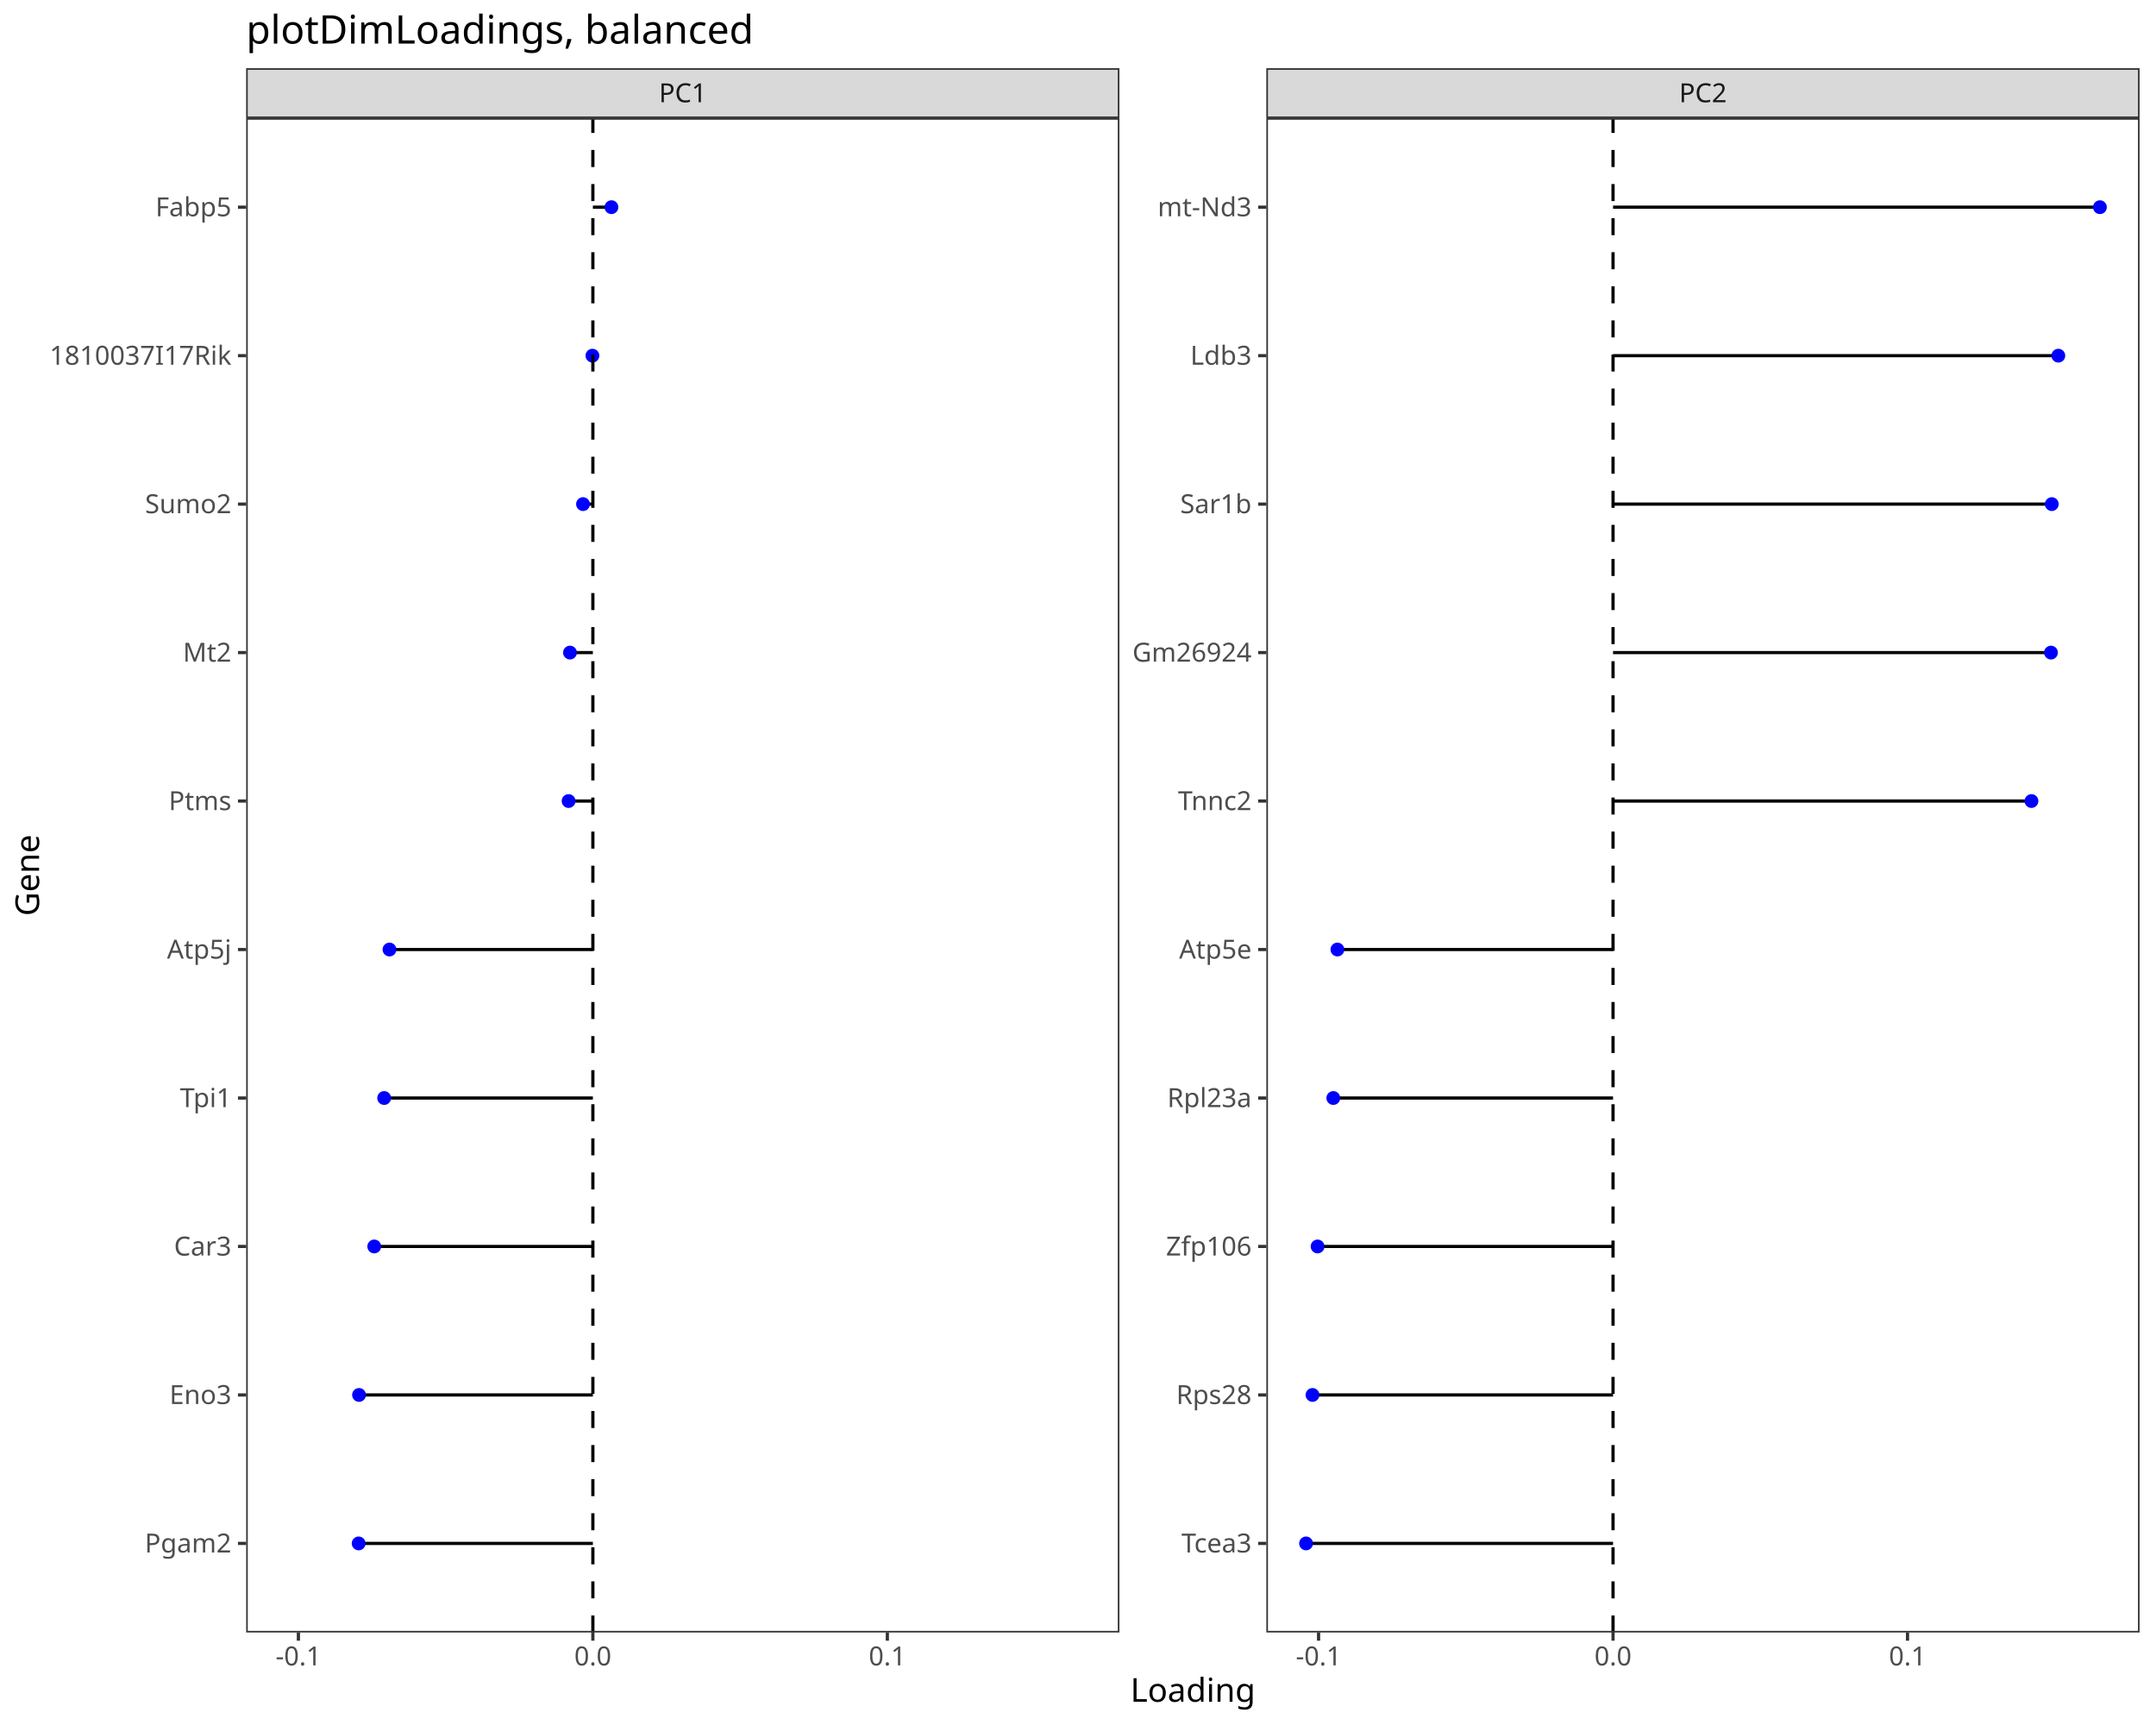
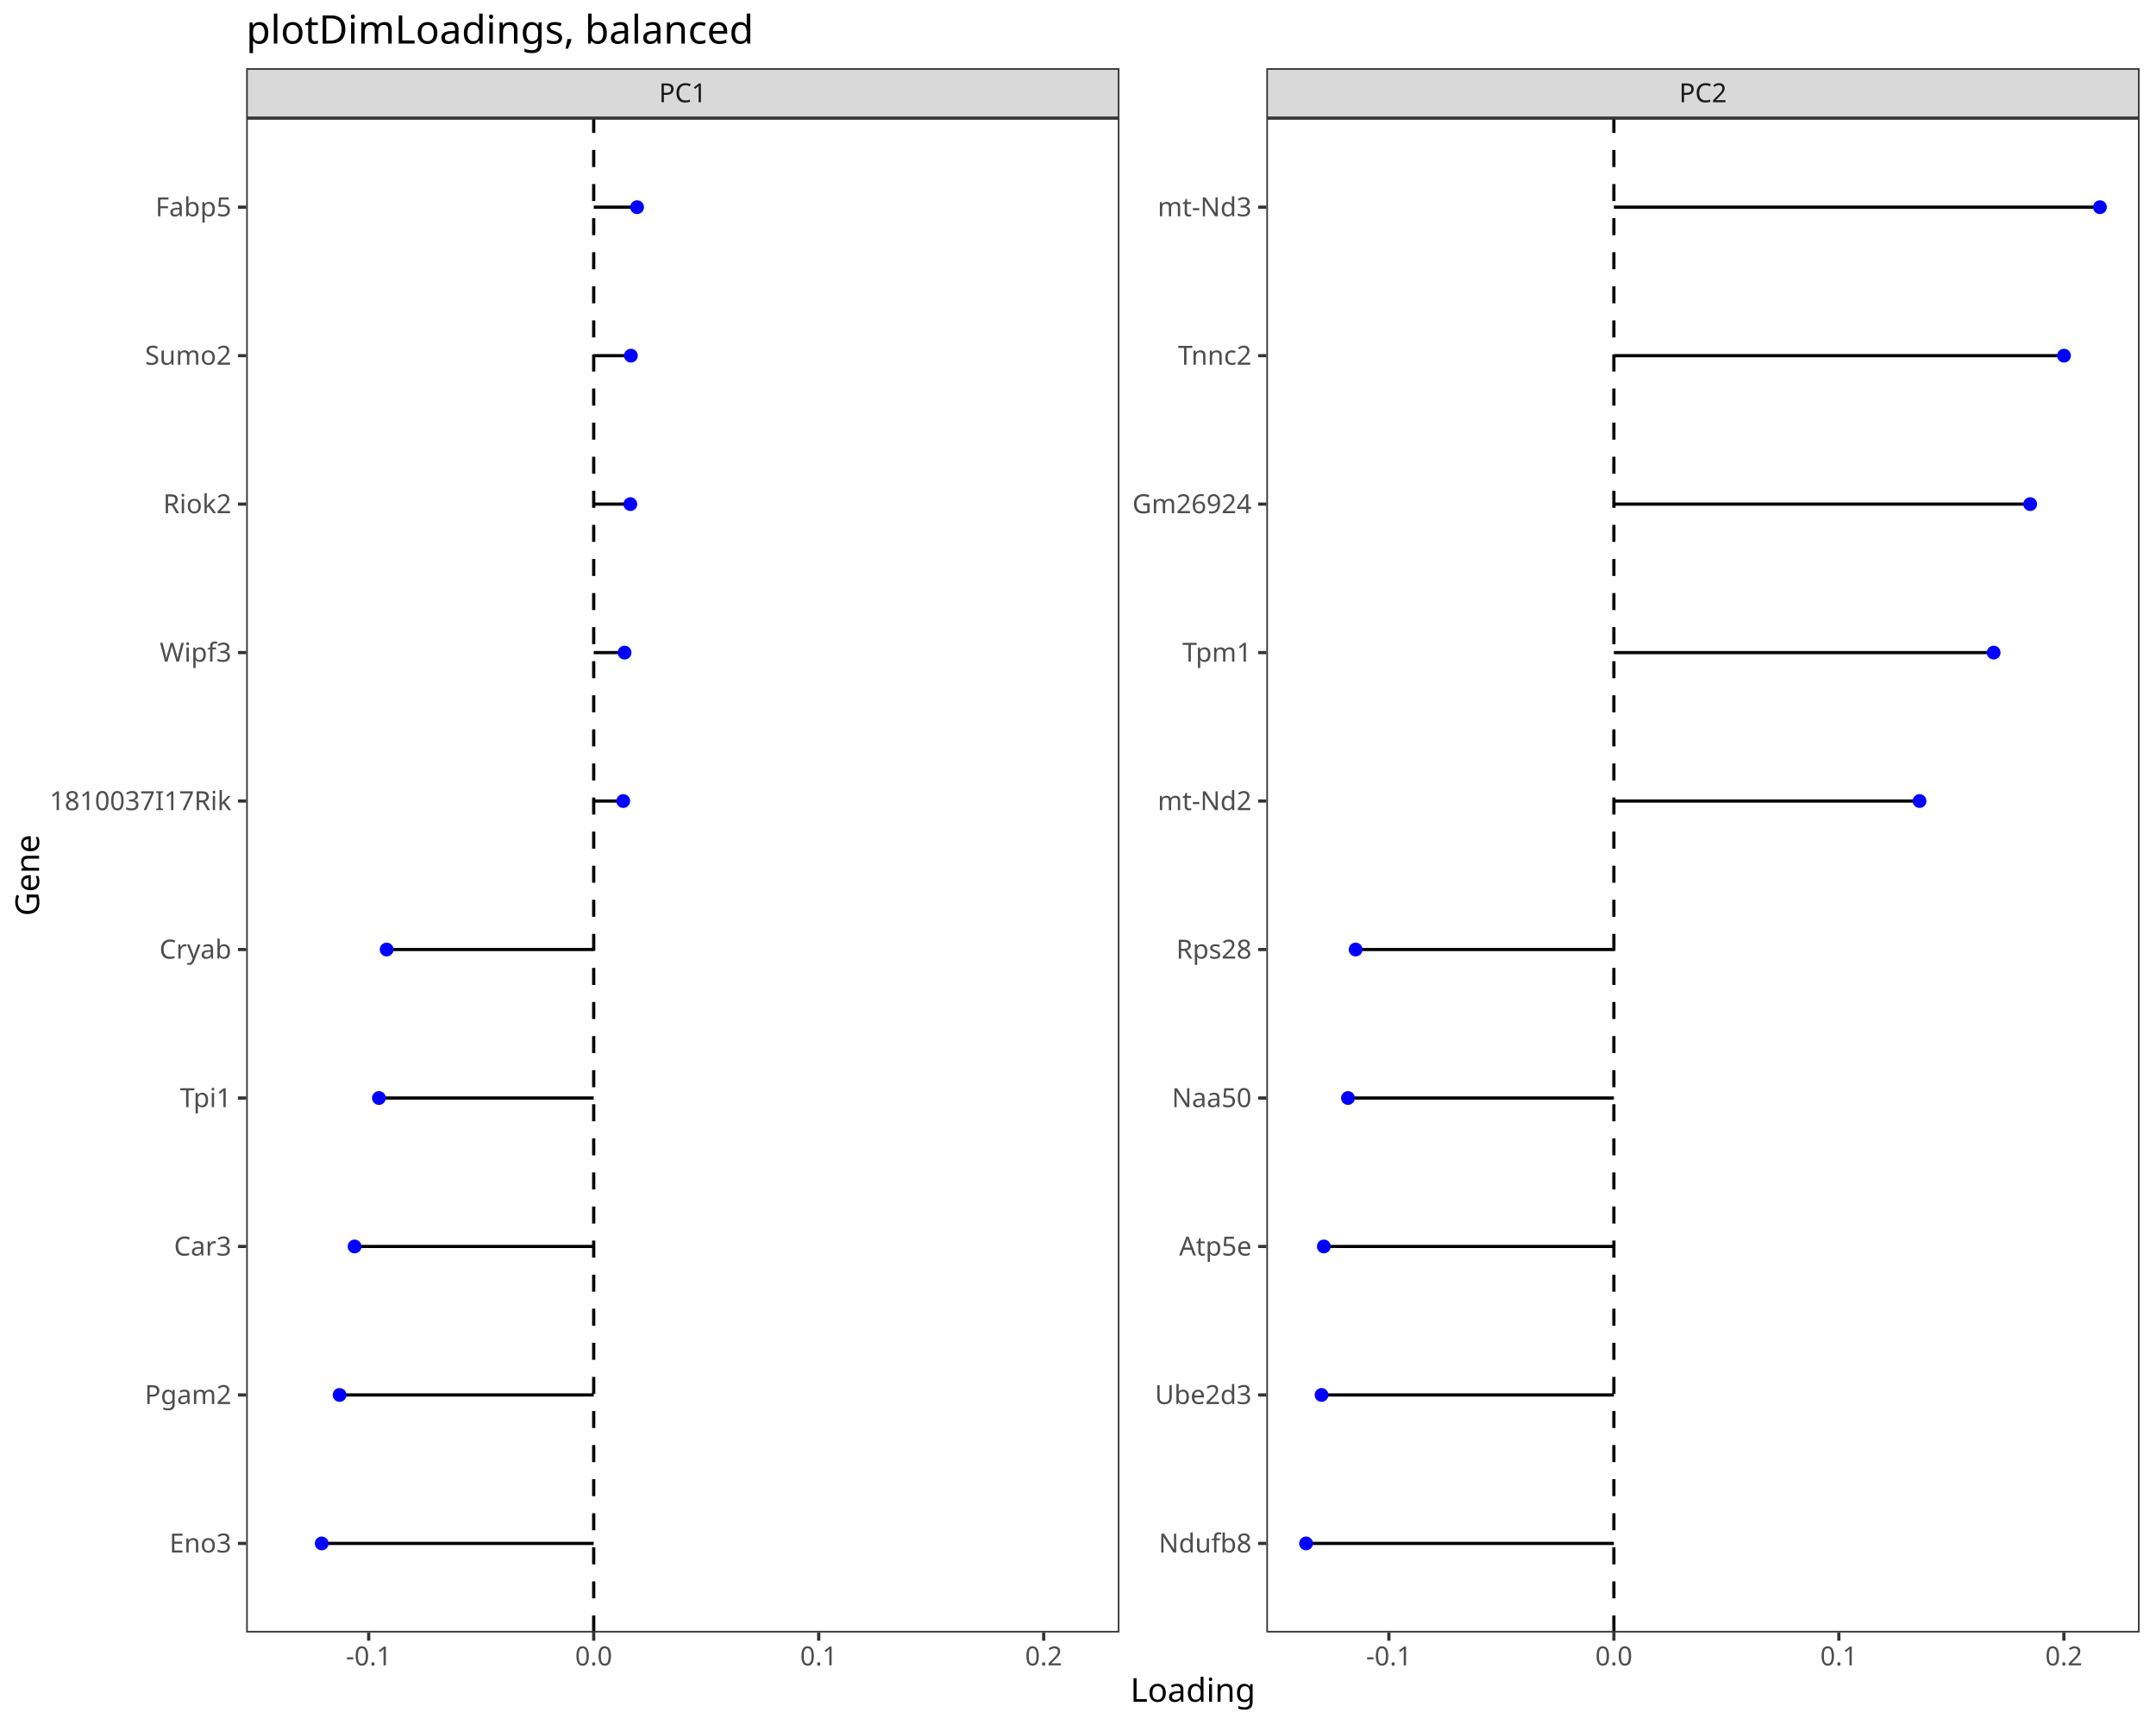
<svg xmlns="http://www.w3.org/2000/svg" class="svglite" data-engine-version="2.0" width="720.00pt" height="576.00pt" viewBox="0 0 720.00 576.00">
  <defs>
    <style type="text/css">
    .svglite line, .svglite polyline, .svglite polygon, .svglite path, .svglite rect, .svglite circle {
      fill: none;
      stroke: #000000;
      stroke-linecap: round;
      stroke-linejoin: round;
      stroke-miterlimit: 10.00;
    }
  </style>
  </defs>
  <rect width="100%" height="100%" style="stroke: none; fill: #FFFFFF;" />
  <defs>
    <clipPath id="cpMC4wMHw3MjAuMDB8MC4wMHw1NzYuMDA=">
      <rect x="0.00" y="0.00" width="720.00" height="576.00" />
    </clipPath>
  </defs>
  <g clip-path="url(#cpMC4wMHw3MjAuMDB8MC4wMHw1NzYuMDA=)">
    <rect x="0.00" y="0.00" width="720.00" height="576.00" style="stroke-width: 1.07; stroke: #FFFFFF; fill: #FFFFFF;" />
  </g>
  <defs>
    <clipPath id="cpODIuMjF8MzczLjgzfDM5LjQzfDU0NS4xMQ==">
      <rect x="82.21" y="39.43" width="291.62" height="505.68" />
    </clipPath>
  </defs>
  <g clip-path="url(#cpODIuMjF8MzczLjgzfDM5LjQzfDU0NS4xMQ==)">
    <rect x="82.21" y="39.43" width="291.62" height="505.68" style="stroke-width: 1.07; stroke: none; fill: #FFFFFF;" />
-     <line x1="204.19" y1="69.18" x2="197.99" y2="69.18" style="stroke-width: 1.07; stroke-linecap: butt;" />
-     <line x1="197.84" y1="118.76" x2="197.99" y2="118.76" style="stroke-width: 1.07; stroke-linecap: butt;" />
-     <line x1="194.70" y1="168.33" x2="197.99" y2="168.33" style="stroke-width: 1.07; stroke-linecap: butt;" />
-     <line x1="190.35" y1="217.91" x2="197.99" y2="217.91" style="stroke-width: 1.07; stroke-linecap: butt;" />
-     <line x1="189.88" y1="267.48" x2="197.99" y2="267.48" style="stroke-width: 1.07; stroke-linecap: butt;" />
-     <line x1="119.77" y1="515.37" x2="197.99" y2="515.37" style="stroke-width: 1.07; stroke-linecap: butt;" />
-     <line x1="119.90" y1="465.79" x2="197.99" y2="465.79" style="stroke-width: 1.07; stroke-linecap: butt;" />
-     <line x1="124.98" y1="416.21" x2="197.99" y2="416.21" style="stroke-width: 1.07; stroke-linecap: butt;" />
-     <line x1="128.29" y1="366.64" x2="197.99" y2="366.64" style="stroke-width: 1.07; stroke-linecap: butt;" />
-     <line x1="130.07" y1="317.06" x2="197.99" y2="317.06" style="stroke-width: 1.07; stroke-linecap: butt;" />
-     <circle cx="204.19" cy="69.18" r="1.95" style="stroke-width: 0.71; stroke: #0000FF; fill: #0000FF;" />
-     <circle cx="197.84" cy="118.76" r="1.95" style="stroke-width: 0.71; stroke: #0000FF; fill: #0000FF;" />
-     <circle cx="194.70" cy="168.33" r="1.95" style="stroke-width: 0.71; stroke: #0000FF; fill: #0000FF;" />
-     <circle cx="190.35" cy="217.91" r="1.95" style="stroke-width: 0.71; stroke: #0000FF; fill: #0000FF;" />
-     <circle cx="189.88" cy="267.48" r="1.95" style="stroke-width: 0.71; stroke: #0000FF; fill: #0000FF;" />
-     <circle cx="119.77" cy="515.37" r="1.95" style="stroke-width: 0.71; stroke: #0000FF; fill: #0000FF;" />
-     <circle cx="119.90" cy="465.79" r="1.95" style="stroke-width: 0.71; stroke: #0000FF; fill: #0000FF;" />
-     <circle cx="124.98" cy="416.21" r="1.95" style="stroke-width: 0.71; stroke: #0000FF; fill: #0000FF;" />
-     <circle cx="128.29" cy="366.64" r="1.95" style="stroke-width: 0.71; stroke: #0000FF; fill: #0000FF;" />
-     <circle cx="130.07" cy="317.06" r="1.95" style="stroke-width: 0.71; stroke: #0000FF; fill: #0000FF;" />
-     <line x1="197.99" y1="545.11" x2="197.99" y2="39.43" style="stroke-width: 1.07; stroke-dasharray: 5.69,5.69; stroke-linecap: butt;" />
+     <line x1="212.75" y1="69.18" x2="198.27" y2="69.18" style="stroke-width: 1.07; stroke-linecap: butt;" />
+     <line x1="210.69" y1="118.76" x2="198.27" y2="118.76" style="stroke-width: 1.07; stroke-linecap: butt;" />
+     <line x1="210.50" y1="168.33" x2="198.27" y2="168.33" style="stroke-width: 1.07; stroke-linecap: butt;" />
+     <line x1="208.58" y1="217.91" x2="198.27" y2="217.91" style="stroke-width: 1.07; stroke-linecap: butt;" />
+     <line x1="208.13" y1="267.48" x2="198.27" y2="267.48" style="stroke-width: 1.07; stroke-linecap: butt;" />
+     <line x1="107.44" y1="515.37" x2="198.27" y2="515.37" style="stroke-width: 1.07; stroke-linecap: butt;" />
+     <line x1="113.41" y1="465.79" x2="198.27" y2="465.79" style="stroke-width: 1.07; stroke-linecap: butt;" />
+     <line x1="118.42" y1="416.21" x2="198.27" y2="416.21" style="stroke-width: 1.07; stroke-linecap: butt;" />
+     <line x1="126.54" y1="366.64" x2="198.27" y2="366.64" style="stroke-width: 1.07; stroke-linecap: butt;" />
+     <line x1="129.12" y1="317.06" x2="198.27" y2="317.06" style="stroke-width: 1.07; stroke-linecap: butt;" />
+     <circle cx="212.75" cy="69.18" r="1.95" style="stroke-width: 0.71; stroke: #0000FF; fill: #0000FF;" />
+     <circle cx="210.69" cy="118.76" r="1.95" style="stroke-width: 0.71; stroke: #0000FF; fill: #0000FF;" />
+     <circle cx="210.50" cy="168.33" r="1.95" style="stroke-width: 0.71; stroke: #0000FF; fill: #0000FF;" />
+     <circle cx="208.58" cy="217.91" r="1.95" style="stroke-width: 0.71; stroke: #0000FF; fill: #0000FF;" />
+     <circle cx="208.13" cy="267.48" r="1.95" style="stroke-width: 0.71; stroke: #0000FF; fill: #0000FF;" />
+     <circle cx="107.44" cy="515.37" r="1.95" style="stroke-width: 0.71; stroke: #0000FF; fill: #0000FF;" />
+     <circle cx="113.41" cy="465.79" r="1.95" style="stroke-width: 0.71; stroke: #0000FF; fill: #0000FF;" />
+     <circle cx="118.42" cy="416.21" r="1.95" style="stroke-width: 0.71; stroke: #0000FF; fill: #0000FF;" />
+     <circle cx="126.54" cy="366.64" r="1.95" style="stroke-width: 0.71; stroke: #0000FF; fill: #0000FF;" />
+     <circle cx="129.12" cy="317.06" r="1.95" style="stroke-width: 0.71; stroke: #0000FF; fill: #0000FF;" />
+     <line x1="198.27" y1="545.11" x2="198.27" y2="39.43" style="stroke-width: 1.07; stroke-dasharray: 5.69,5.69; stroke-linecap: butt;" />
    <rect x="82.21" y="39.43" width="291.62" height="505.68" style="stroke-width: 1.07; stroke: #333333;" />
  </g>
  <g clip-path="url(#cpMC4wMHw3MjAuMDB8MC4wMHw1NzYuMDA=)">
</g>
  <defs>
    <clipPath id="cpNDIyLjkwfDcxNC41MnwzOS40M3w1NDUuMTE=">
      <rect x="422.90" y="39.43" width="291.62" height="505.68" />
    </clipPath>
  </defs>
  <g clip-path="url(#cpNDIyLjkwfDcxNC41MnwzOS40M3w1NDUuMTE=)">
    <rect x="422.90" y="39.43" width="291.62" height="505.68" style="stroke-width: 1.07; stroke: none; fill: #FFFFFF;" />
-     <line x1="701.27" y1="69.18" x2="538.68" y2="69.18" style="stroke-width: 1.07; stroke-linecap: butt;" />
-     <line x1="687.38" y1="118.76" x2="538.68" y2="118.76" style="stroke-width: 1.07; stroke-linecap: butt;" />
-     <line x1="685.20" y1="168.33" x2="538.68" y2="168.33" style="stroke-width: 1.07; stroke-linecap: butt;" />
-     <line x1="684.93" y1="217.91" x2="538.68" y2="217.91" style="stroke-width: 1.07; stroke-linecap: butt;" />
-     <line x1="678.41" y1="267.48" x2="538.68" y2="267.48" style="stroke-width: 1.07; stroke-linecap: butt;" />
-     <line x1="436.16" y1="515.37" x2="538.68" y2="515.37" style="stroke-width: 1.07; stroke-linecap: butt;" />
-     <line x1="438.31" y1="465.79" x2="538.68" y2="465.79" style="stroke-width: 1.07; stroke-linecap: butt;" />
-     <line x1="440.01" y1="416.21" x2="538.68" y2="416.21" style="stroke-width: 1.07; stroke-linecap: butt;" />
-     <line x1="445.26" y1="366.64" x2="538.68" y2="366.64" style="stroke-width: 1.07; stroke-linecap: butt;" />
-     <line x1="446.63" y1="317.06" x2="538.68" y2="317.06" style="stroke-width: 1.07; stroke-linecap: butt;" />
+     <line x1="701.27" y1="69.18" x2="538.96" y2="69.18" style="stroke-width: 1.07; stroke-linecap: butt;" />
+     <line x1="689.27" y1="118.76" x2="538.96" y2="118.76" style="stroke-width: 1.07; stroke-linecap: butt;" />
+     <line x1="677.99" y1="168.33" x2="538.96" y2="168.33" style="stroke-width: 1.07; stroke-linecap: butt;" />
+     <line x1="665.78" y1="217.91" x2="538.96" y2="217.91" style="stroke-width: 1.07; stroke-linecap: butt;" />
+     <line x1="641.03" y1="267.48" x2="538.96" y2="267.48" style="stroke-width: 1.07; stroke-linecap: butt;" />
+     <line x1="436.16" y1="515.37" x2="538.96" y2="515.37" style="stroke-width: 1.07; stroke-linecap: butt;" />
+     <line x1="441.33" y1="465.79" x2="538.96" y2="465.79" style="stroke-width: 1.07; stroke-linecap: butt;" />
+     <line x1="442.10" y1="416.21" x2="538.96" y2="416.21" style="stroke-width: 1.07; stroke-linecap: butt;" />
+     <line x1="450.16" y1="366.64" x2="538.96" y2="366.64" style="stroke-width: 1.07; stroke-linecap: butt;" />
+     <line x1="452.71" y1="317.06" x2="538.96" y2="317.06" style="stroke-width: 1.07; stroke-linecap: butt;" />
    <circle cx="701.27" cy="69.18" r="1.95" style="stroke-width: 0.71; stroke: #0000FF; fill: #0000FF;" />
-     <circle cx="687.38" cy="118.76" r="1.95" style="stroke-width: 0.71; stroke: #0000FF; fill: #0000FF;" />
-     <circle cx="685.20" cy="168.33" r="1.95" style="stroke-width: 0.71; stroke: #0000FF; fill: #0000FF;" />
-     <circle cx="684.93" cy="217.91" r="1.95" style="stroke-width: 0.71; stroke: #0000FF; fill: #0000FF;" />
-     <circle cx="678.41" cy="267.48" r="1.95" style="stroke-width: 0.71; stroke: #0000FF; fill: #0000FF;" />
+     <circle cx="689.27" cy="118.76" r="1.95" style="stroke-width: 0.71; stroke: #0000FF; fill: #0000FF;" />
+     <circle cx="677.99" cy="168.33" r="1.95" style="stroke-width: 0.71; stroke: #0000FF; fill: #0000FF;" />
+     <circle cx="665.78" cy="217.91" r="1.95" style="stroke-width: 0.71; stroke: #0000FF; fill: #0000FF;" />
+     <circle cx="641.03" cy="267.48" r="1.95" style="stroke-width: 0.71; stroke: #0000FF; fill: #0000FF;" />
    <circle cx="436.16" cy="515.37" r="1.95" style="stroke-width: 0.71; stroke: #0000FF; fill: #0000FF;" />
-     <circle cx="438.31" cy="465.79" r="1.95" style="stroke-width: 0.71; stroke: #0000FF; fill: #0000FF;" />
-     <circle cx="440.01" cy="416.21" r="1.95" style="stroke-width: 0.71; stroke: #0000FF; fill: #0000FF;" />
-     <circle cx="445.26" cy="366.64" r="1.95" style="stroke-width: 0.71; stroke: #0000FF; fill: #0000FF;" />
-     <circle cx="446.63" cy="317.06" r="1.95" style="stroke-width: 0.71; stroke: #0000FF; fill: #0000FF;" />
-     <line x1="538.68" y1="545.11" x2="538.68" y2="39.43" style="stroke-width: 1.07; stroke-dasharray: 5.69,5.69; stroke-linecap: butt;" />
+     <circle cx="441.33" cy="465.79" r="1.95" style="stroke-width: 0.71; stroke: #0000FF; fill: #0000FF;" />
+     <circle cx="442.10" cy="416.21" r="1.95" style="stroke-width: 0.71; stroke: #0000FF; fill: #0000FF;" />
+     <circle cx="450.16" cy="366.64" r="1.95" style="stroke-width: 0.71; stroke: #0000FF; fill: #0000FF;" />
+     <circle cx="452.71" cy="317.06" r="1.95" style="stroke-width: 0.71; stroke: #0000FF; fill: #0000FF;" />
+     <line x1="538.96" y1="545.11" x2="538.96" y2="39.43" style="stroke-width: 1.07; stroke-dasharray: 5.69,5.69; stroke-linecap: butt;" />
    <rect x="422.90" y="39.43" width="291.62" height="505.68" style="stroke-width: 1.07; stroke: #333333;" />
  </g>
  <g clip-path="url(#cpMC4wMHw3MjAuMDB8MC4wMHw1NzYuMDA=)">
</g>
  <defs>
    <clipPath id="cpODIuMjF8MzczLjgzfDIyLjc4fDM5LjQz">
      <rect x="82.21" y="22.78" width="291.62" height="16.65" />
    </clipPath>
  </defs>
  <g clip-path="url(#cpODIuMjF8MzczLjgzfDIyLjc4fDM5LjQz)">
    <rect x="82.21" y="22.78" width="291.62" height="16.65" style="stroke-width: 1.07; stroke: #333333; fill: #D9D9D9;" />
    <text x="228.02" y="34.14" text-anchor="middle" style="font-size: 8.80px; fill: #1A1A1A; font-family: sans;" textLength="17.12px" lengthAdjust="spacingAndGlyphs">PC1</text>
  </g>
  <g clip-path="url(#cpMC4wMHw3MjAuMDB8MC4wMHw1NzYuMDA=)">
</g>
  <defs>
    <clipPath id="cpNDIyLjkwfDcxNC41MnwyMi43OHwzOS40Mw==">
      <rect x="422.90" y="22.78" width="291.62" height="16.65" />
    </clipPath>
  </defs>
  <g clip-path="url(#cpNDIyLjkwfDcxNC41MnwyMi43OHwzOS40Mw==)">
    <rect x="422.90" y="22.78" width="291.62" height="16.65" style="stroke-width: 1.07; stroke: #333333; fill: #D9D9D9;" />
    <text x="568.71" y="34.14" text-anchor="middle" style="font-size: 8.80px; fill: #1A1A1A; font-family: sans;" textLength="17.12px" lengthAdjust="spacingAndGlyphs">PC2</text>
  </g>
  <g clip-path="url(#cpMC4wMHw3MjAuMDB8MC4wMHw1NzYuMDA=)">
-     <polyline points="99.65,547.85 99.65,545.11 " style="stroke-width: 1.07; stroke: #333333; stroke-linecap: butt;" />
-     <polyline points="197.99,547.85 197.99,545.11 " style="stroke-width: 1.07; stroke: #333333; stroke-linecap: butt;" />
-     <polyline points="296.33,547.85 296.33,545.11 " style="stroke-width: 1.07; stroke: #333333; stroke-linecap: butt;" />
-     <text x="99.65" y="556.10" text-anchor="middle" style="font-size: 8.80px; fill: #4D4D4D; font-family: sans;" textLength="15.16px" lengthAdjust="spacingAndGlyphs">-0.1</text>
-     <text x="197.99" y="556.10" text-anchor="middle" style="font-size: 8.80px; fill: #4D4D4D; font-family: sans;" textLength="12.23px" lengthAdjust="spacingAndGlyphs">0.0</text>
-     <text x="296.33" y="556.10" text-anchor="middle" style="font-size: 8.80px; fill: #4D4D4D; font-family: sans;" textLength="12.23px" lengthAdjust="spacingAndGlyphs">0.1</text>
-     <polyline points="440.34,547.85 440.34,545.11 " style="stroke-width: 1.07; stroke: #333333; stroke-linecap: butt;" />
-     <polyline points="538.68,547.85 538.68,545.11 " style="stroke-width: 1.07; stroke: #333333; stroke-linecap: butt;" />
-     <polyline points="637.02,547.85 637.02,545.11 " style="stroke-width: 1.07; stroke: #333333; stroke-linecap: butt;" />
-     <text x="440.34" y="556.10" text-anchor="middle" style="font-size: 8.80px; fill: #4D4D4D; font-family: sans;" textLength="15.16px" lengthAdjust="spacingAndGlyphs">-0.1</text>
-     <text x="538.68" y="556.10" text-anchor="middle" style="font-size: 8.80px; fill: #4D4D4D; font-family: sans;" textLength="12.23px" lengthAdjust="spacingAndGlyphs">0.0</text>
-     <text x="637.02" y="556.10" text-anchor="middle" style="font-size: 8.80px; fill: #4D4D4D; font-family: sans;" textLength="12.23px" lengthAdjust="spacingAndGlyphs">0.1</text>
-     <text x="417.97" y="518.39" text-anchor="end" style="font-size: 8.80px; fill: #4D4D4D; font-family: sans;" textLength="24.46px" lengthAdjust="spacingAndGlyphs">Tcea3</text>
-     <text x="417.97" y="468.82" text-anchor="end" style="font-size: 8.80px; fill: #4D4D4D; font-family: sans;" textLength="25.44px" lengthAdjust="spacingAndGlyphs">Rps28</text>
-     <text x="417.97" y="419.24" text-anchor="end" style="font-size: 8.80px; fill: #4D4D4D; font-family: sans;" textLength="27.40px" lengthAdjust="spacingAndGlyphs">Zfp106</text>
-     <text x="417.97" y="369.67" text-anchor="end" style="font-size: 8.80px; fill: #4D4D4D; font-family: sans;" textLength="27.89px" lengthAdjust="spacingAndGlyphs">Rpl23a</text>
-     <text x="417.97" y="320.09" text-anchor="end" style="font-size: 8.80px; fill: #4D4D4D; font-family: sans;" textLength="23.00px" lengthAdjust="spacingAndGlyphs">Atp5e</text>
-     <text x="417.97" y="270.51" text-anchor="end" style="font-size: 8.80px; fill: #4D4D4D; font-family: sans;" textLength="24.46px" lengthAdjust="spacingAndGlyphs">Tnnc2</text>
-     <text x="417.97" y="220.94" text-anchor="end" style="font-size: 8.80px; fill: #4D4D4D; font-family: sans;" textLength="38.65px" lengthAdjust="spacingAndGlyphs">Gm26924</text>
-     <text x="417.97" y="171.36" text-anchor="end" style="font-size: 8.80px; fill: #4D4D4D; font-family: sans;" textLength="23.49px" lengthAdjust="spacingAndGlyphs">Sar1b</text>
-     <text x="417.97" y="121.78" text-anchor="end" style="font-size: 8.80px; fill: #4D4D4D; font-family: sans;" textLength="19.58px" lengthAdjust="spacingAndGlyphs">Ldb3</text>
+     <polyline points="123.13,547.85 123.13,545.11 " style="stroke-width: 1.07; stroke: #333333; stroke-linecap: butt;" />
+     <polyline points="198.27,547.85 198.27,545.11 " style="stroke-width: 1.07; stroke: #333333; stroke-linecap: butt;" />
+     <polyline points="273.41,547.85 273.41,545.11 " style="stroke-width: 1.07; stroke: #333333; stroke-linecap: butt;" />
+     <polyline points="348.54,547.85 348.54,545.11 " style="stroke-width: 1.07; stroke: #333333; stroke-linecap: butt;" />
+     <text x="123.13" y="556.10" text-anchor="middle" style="font-size: 8.80px; fill: #4D4D4D; font-family: sans;" textLength="15.16px" lengthAdjust="spacingAndGlyphs">-0.1</text>
+     <text x="198.27" y="556.10" text-anchor="middle" style="font-size: 8.80px; fill: #4D4D4D; font-family: sans;" textLength="12.23px" lengthAdjust="spacingAndGlyphs">0.0</text>
+     <text x="273.41" y="556.10" text-anchor="middle" style="font-size: 8.80px; fill: #4D4D4D; font-family: sans;" textLength="12.23px" lengthAdjust="spacingAndGlyphs">0.1</text>
+     <text x="348.54" y="556.10" text-anchor="middle" style="font-size: 8.80px; fill: #4D4D4D; font-family: sans;" textLength="12.23px" lengthAdjust="spacingAndGlyphs">0.2</text>
+     <polyline points="463.82,547.85 463.82,545.11 " style="stroke-width: 1.07; stroke: #333333; stroke-linecap: butt;" />
+     <polyline points="538.96,547.85 538.96,545.11 " style="stroke-width: 1.07; stroke: #333333; stroke-linecap: butt;" />
+     <polyline points="614.09,547.85 614.09,545.11 " style="stroke-width: 1.07; stroke: #333333; stroke-linecap: butt;" />
+     <polyline points="689.23,547.85 689.23,545.11 " style="stroke-width: 1.07; stroke: #333333; stroke-linecap: butt;" />
+     <text x="463.82" y="556.10" text-anchor="middle" style="font-size: 8.80px; fill: #4D4D4D; font-family: sans;" textLength="15.16px" lengthAdjust="spacingAndGlyphs">-0.1</text>
+     <text x="538.96" y="556.10" text-anchor="middle" style="font-size: 8.80px; fill: #4D4D4D; font-family: sans;" textLength="12.23px" lengthAdjust="spacingAndGlyphs">0.0</text>
+     <text x="614.09" y="556.10" text-anchor="middle" style="font-size: 8.80px; fill: #4D4D4D; font-family: sans;" textLength="12.23px" lengthAdjust="spacingAndGlyphs">0.1</text>
+     <text x="689.23" y="556.10" text-anchor="middle" style="font-size: 8.80px; fill: #4D4D4D; font-family: sans;" textLength="12.23px" lengthAdjust="spacingAndGlyphs">0.2</text>
+     <text x="417.97" y="518.39" text-anchor="end" style="font-size: 8.80px; fill: #4D4D4D; font-family: sans;" textLength="28.38px" lengthAdjust="spacingAndGlyphs">Ndufb8</text>
+     <text x="417.97" y="468.82" text-anchor="end" style="font-size: 8.80px; fill: #4D4D4D; font-family: sans;" textLength="30.83px" lengthAdjust="spacingAndGlyphs">Ube2d3</text>
+     <text x="417.97" y="419.24" text-anchor="end" style="font-size: 8.80px; fill: #4D4D4D; font-family: sans;" textLength="23.00px" lengthAdjust="spacingAndGlyphs">Atp5e</text>
+     <text x="417.97" y="369.67" text-anchor="end" style="font-size: 8.80px; fill: #4D4D4D; font-family: sans;" textLength="25.94px" lengthAdjust="spacingAndGlyphs">Naa50</text>
+     <text x="417.97" y="320.09" text-anchor="end" style="font-size: 8.80px; fill: #4D4D4D; font-family: sans;" textLength="25.44px" lengthAdjust="spacingAndGlyphs">Rps28</text>
+     <text x="417.97" y="270.51" text-anchor="end" style="font-size: 8.80px; fill: #4D4D4D; font-family: sans;" textLength="28.86px" lengthAdjust="spacingAndGlyphs">mt-Nd2</text>
+     <text x="417.97" y="220.94" text-anchor="end" style="font-size: 8.80px; fill: #4D4D4D; font-family: sans;" textLength="22.50px" lengthAdjust="spacingAndGlyphs">Tpm1</text>
+     <text x="417.97" y="171.36" text-anchor="end" style="font-size: 8.80px; fill: #4D4D4D; font-family: sans;" textLength="38.65px" lengthAdjust="spacingAndGlyphs">Gm26924</text>
+     <text x="417.97" y="121.78" text-anchor="end" style="font-size: 8.80px; fill: #4D4D4D; font-family: sans;" textLength="24.46px" lengthAdjust="spacingAndGlyphs">Tnnc2</text>
    <text x="417.97" y="72.21" text-anchor="end" style="font-size: 8.80px; fill: #4D4D4D; font-family: sans;" textLength="28.86px" lengthAdjust="spacingAndGlyphs">mt-Nd3</text>
    <polyline points="420.16,515.37 422.90,515.37 " style="stroke-width: 1.07; stroke: #333333; stroke-linecap: butt;" />
    <polyline points="420.16,465.79 422.90,465.79 " style="stroke-width: 1.07; stroke: #333333; stroke-linecap: butt;" />
    <polyline points="420.16,416.21 422.90,416.21 " style="stroke-width: 1.07; stroke: #333333; stroke-linecap: butt;" />
    <polyline points="420.16,366.64 422.90,366.64 " style="stroke-width: 1.07; stroke: #333333; stroke-linecap: butt;" />
    <polyline points="420.16,317.06 422.90,317.06 " style="stroke-width: 1.07; stroke: #333333; stroke-linecap: butt;" />
    <polyline points="420.16,267.48 422.90,267.48 " style="stroke-width: 1.07; stroke: #333333; stroke-linecap: butt;" />
    <polyline points="420.16,217.91 422.90,217.91 " style="stroke-width: 1.07; stroke: #333333; stroke-linecap: butt;" />
    <polyline points="420.16,168.33 422.90,168.33 " style="stroke-width: 1.07; stroke: #333333; stroke-linecap: butt;" />
    <polyline points="420.16,118.76 422.90,118.76 " style="stroke-width: 1.07; stroke: #333333; stroke-linecap: butt;" />
    <polyline points="420.16,69.18 422.90,69.18 " style="stroke-width: 1.07; stroke: #333333; stroke-linecap: butt;" />
-     <text x="77.28" y="518.39" text-anchor="end" style="font-size: 8.80px; fill: #4D4D4D; font-family: sans;" textLength="27.89px" lengthAdjust="spacingAndGlyphs">Pgam2</text>
-     <text x="77.28" y="468.82" text-anchor="end" style="font-size: 8.80px; fill: #4D4D4D; font-family: sans;" textLength="20.56px" lengthAdjust="spacingAndGlyphs">Eno3</text>
+     <text x="77.28" y="518.39" text-anchor="end" style="font-size: 8.80px; fill: #4D4D4D; font-family: sans;" textLength="20.56px" lengthAdjust="spacingAndGlyphs">Eno3</text>
+     <text x="77.28" y="468.82" text-anchor="end" style="font-size: 8.80px; fill: #4D4D4D; font-family: sans;" textLength="27.89px" lengthAdjust="spacingAndGlyphs">Pgam2</text>
    <text x="77.28" y="419.24" text-anchor="end" style="font-size: 8.80px; fill: #4D4D4D; font-family: sans;" textLength="19.08px" lengthAdjust="spacingAndGlyphs">Car3</text>
    <text x="77.28" y="369.67" text-anchor="end" style="font-size: 8.80px; fill: #4D4D4D; font-family: sans;" textLength="17.12px" lengthAdjust="spacingAndGlyphs">Tpi1</text>
-     <text x="77.28" y="320.09" text-anchor="end" style="font-size: 8.80px; fill: #4D4D4D; font-family: sans;" textLength="20.06px" lengthAdjust="spacingAndGlyphs">Atp5j</text>
-     <text x="77.28" y="270.51" text-anchor="end" style="font-size: 8.80px; fill: #4D4D4D; font-family: sans;" textLength="20.05px" lengthAdjust="spacingAndGlyphs">Ptms</text>
-     <text x="77.28" y="220.94" text-anchor="end" style="font-size: 8.80px; fill: #4D4D4D; font-family: sans;" textLength="14.67px" lengthAdjust="spacingAndGlyphs">Mt2</text>
-     <text x="77.28" y="171.36" text-anchor="end" style="font-size: 8.80px; fill: #4D4D4D; font-family: sans;" textLength="27.89px" lengthAdjust="spacingAndGlyphs">Sumo2</text>
-     <text x="77.28" y="121.78" text-anchor="end" style="font-size: 8.80px; fill: #4D4D4D; font-family: sans;" textLength="59.21px" lengthAdjust="spacingAndGlyphs">1810037I17Rik</text>
+     <text x="77.28" y="320.09" text-anchor="end" style="font-size: 8.80px; fill: #4D4D4D; font-family: sans;" textLength="23.48px" lengthAdjust="spacingAndGlyphs">Cryab</text>
+     <text x="77.28" y="270.51" text-anchor="end" style="font-size: 8.80px; fill: #4D4D4D; font-family: sans;" textLength="59.21px" lengthAdjust="spacingAndGlyphs">1810037I17Rik</text>
+     <text x="77.28" y="220.94" text-anchor="end" style="font-size: 8.80px; fill: #4D4D4D; font-family: sans;" textLength="22.49px" lengthAdjust="spacingAndGlyphs">Wipf3</text>
+     <text x="77.28" y="171.36" text-anchor="end" style="font-size: 8.80px; fill: #4D4D4D; font-family: sans;" textLength="22.50px" lengthAdjust="spacingAndGlyphs">Riok2</text>
+     <text x="77.28" y="121.78" text-anchor="end" style="font-size: 8.80px; fill: #4D4D4D; font-family: sans;" textLength="27.89px" lengthAdjust="spacingAndGlyphs">Sumo2</text>
    <text x="77.28" y="72.21" text-anchor="end" style="font-size: 8.80px; fill: #4D4D4D; font-family: sans;" textLength="24.95px" lengthAdjust="spacingAndGlyphs">Fabp5</text>
    <polyline points="79.47,515.37 82.21,515.37 " style="stroke-width: 1.07; stroke: #333333; stroke-linecap: butt;" />
    <polyline points="79.47,465.79 82.21,465.79 " style="stroke-width: 1.07; stroke: #333333; stroke-linecap: butt;" />
    <polyline points="79.47,416.21 82.21,416.21 " style="stroke-width: 1.07; stroke: #333333; stroke-linecap: butt;" />
    <polyline points="79.47,366.64 82.21,366.64 " style="stroke-width: 1.07; stroke: #333333; stroke-linecap: butt;" />
    <polyline points="79.47,317.06 82.21,317.06 " style="stroke-width: 1.07; stroke: #333333; stroke-linecap: butt;" />
    <polyline points="79.47,267.48 82.21,267.48 " style="stroke-width: 1.07; stroke: #333333; stroke-linecap: butt;" />
    <polyline points="79.47,217.91 82.21,217.91 " style="stroke-width: 1.07; stroke: #333333; stroke-linecap: butt;" />
    <polyline points="79.47,168.33 82.21,168.33 " style="stroke-width: 1.07; stroke: #333333; stroke-linecap: butt;" />
    <polyline points="79.47,118.76 82.21,118.76 " style="stroke-width: 1.07; stroke: #333333; stroke-linecap: butt;" />
    <polyline points="79.47,69.18 82.21,69.18 " style="stroke-width: 1.07; stroke: #333333; stroke-linecap: butt;" />
    <text x="398.37" y="568.24" text-anchor="middle" style="font-size: 11.00px; font-family: sans;" textLength="39.15px" lengthAdjust="spacingAndGlyphs">Loading</text>
    <text transform="translate(13.05,292.27) rotate(-90)" text-anchor="middle" style="font-size: 11.00px; font-family: sans;" textLength="26.91px" lengthAdjust="spacingAndGlyphs">Gene</text>
    <text x="82.21" y="14.56" style="font-size: 13.20px; font-family: sans;" textLength="159.26px" lengthAdjust="spacingAndGlyphs">plotDimLoadings, balanced</text>
  </g>
</svg>
